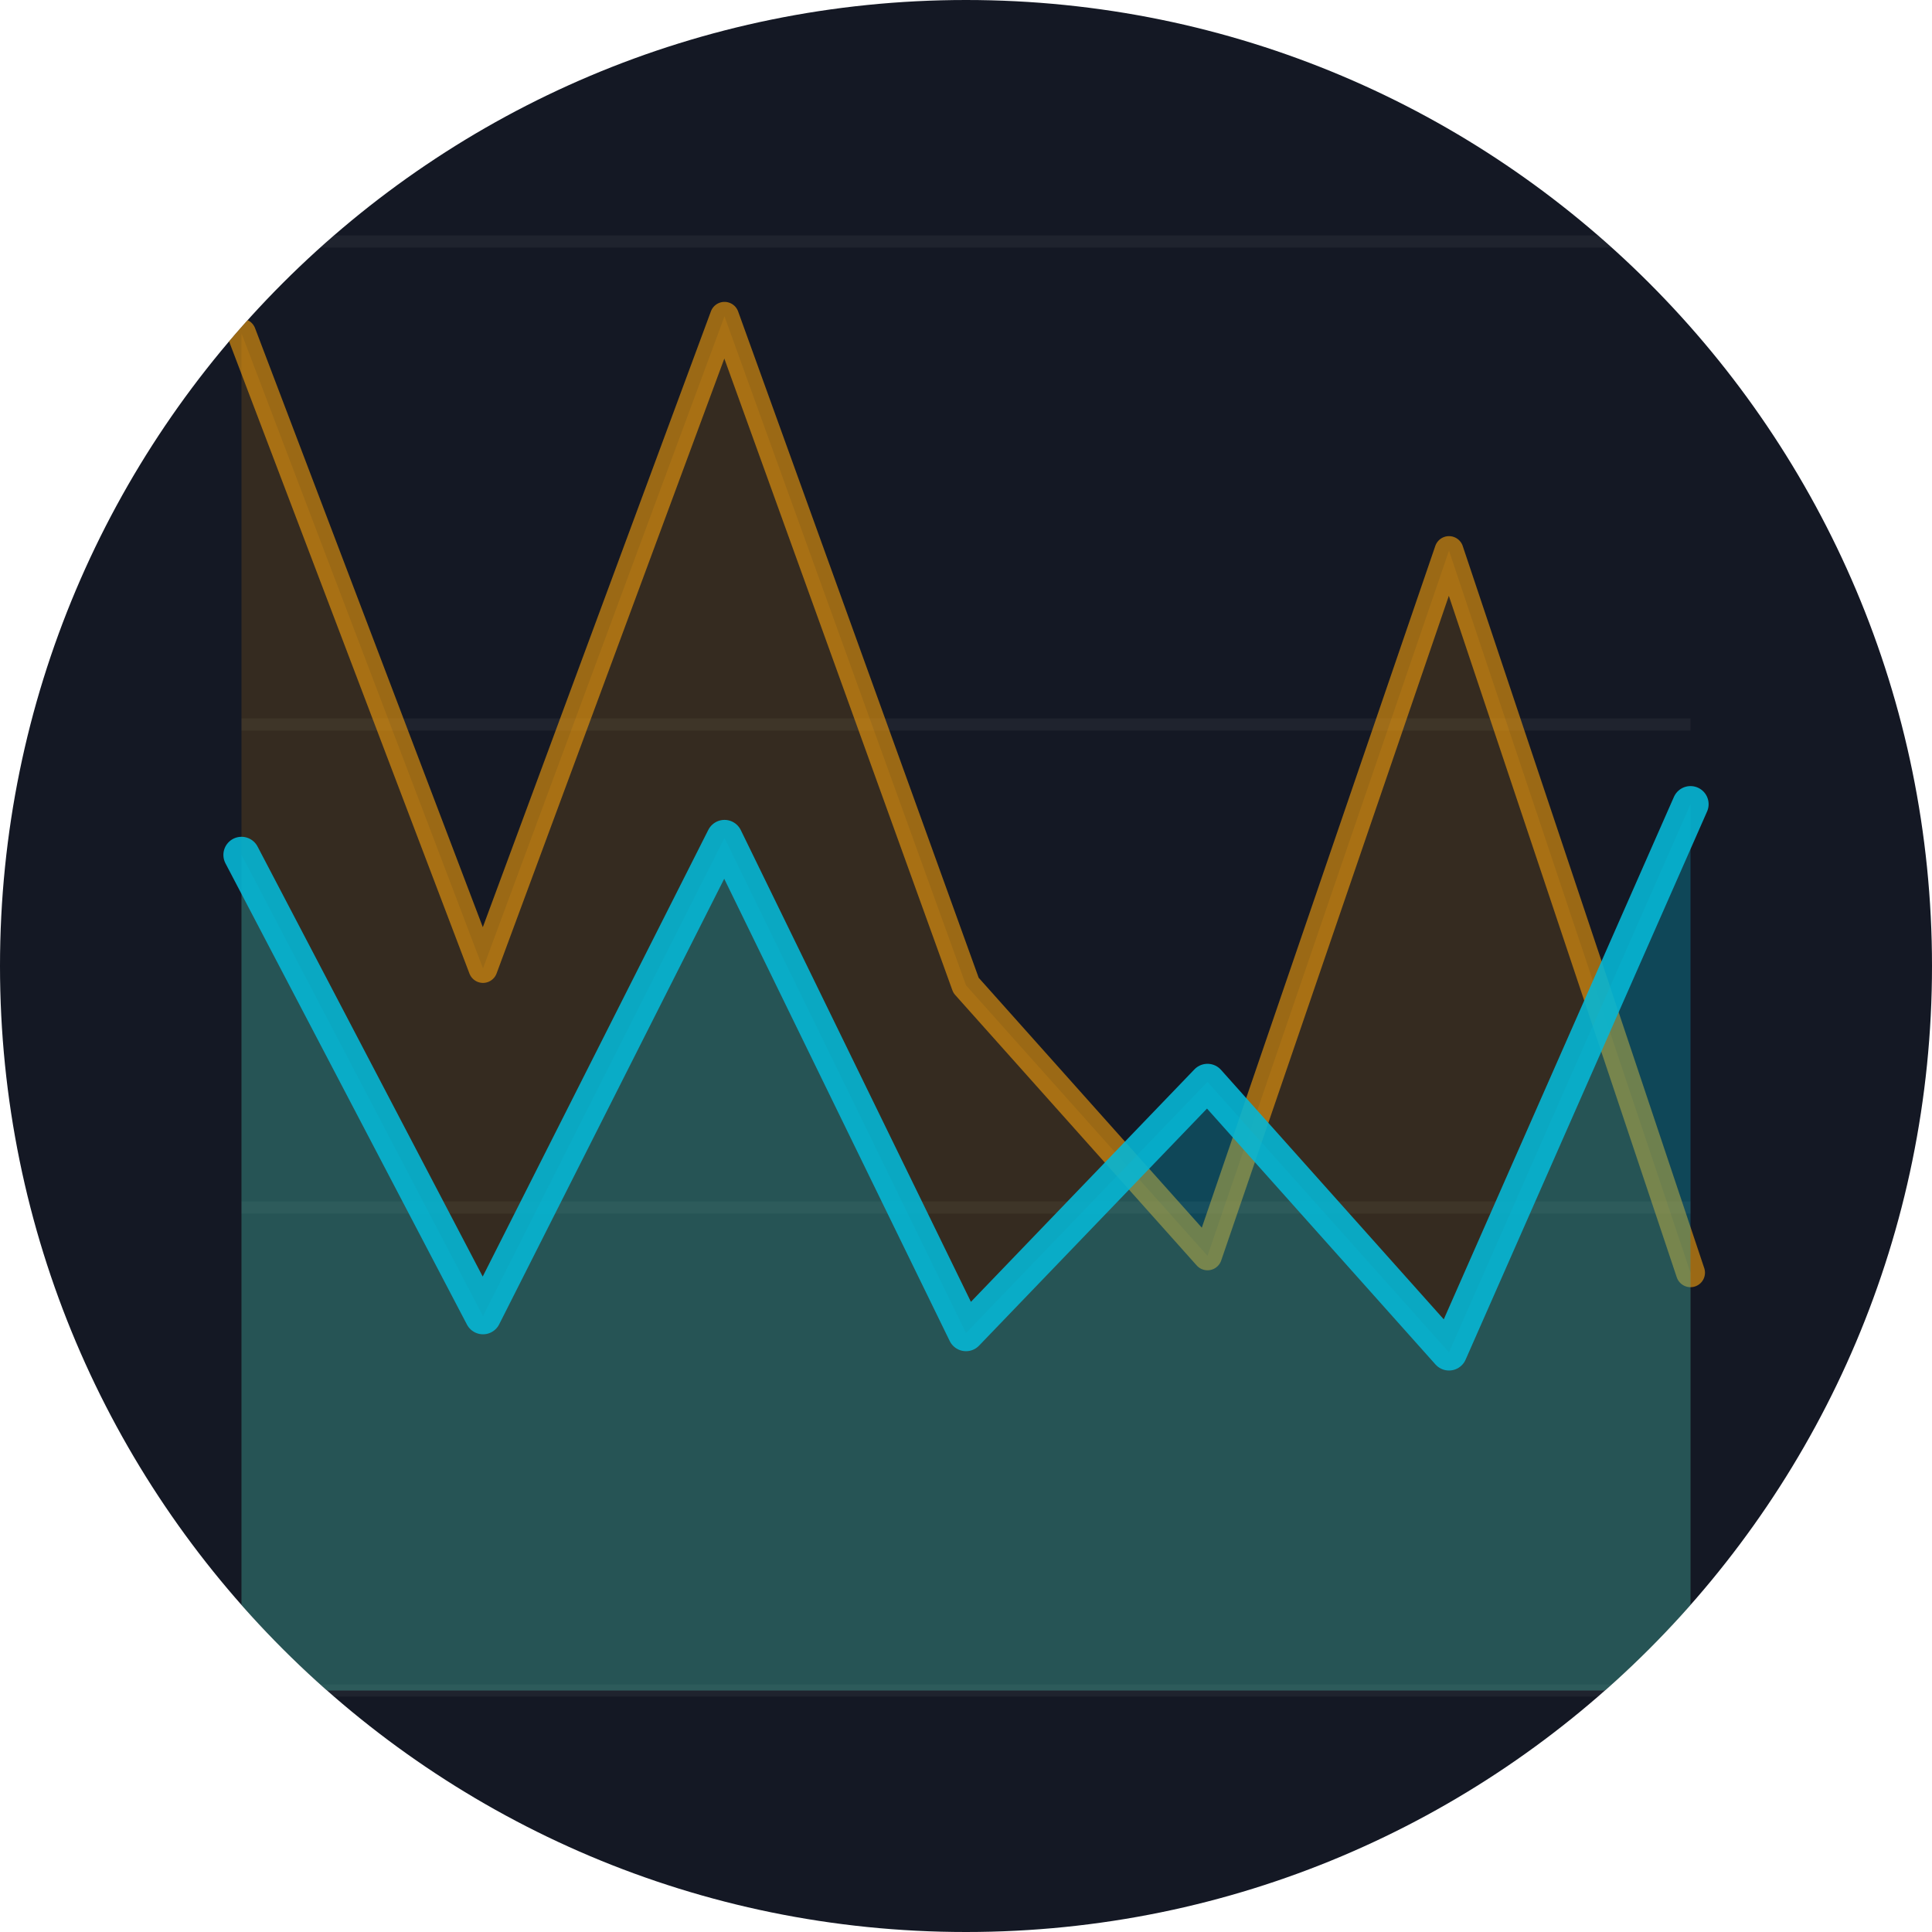
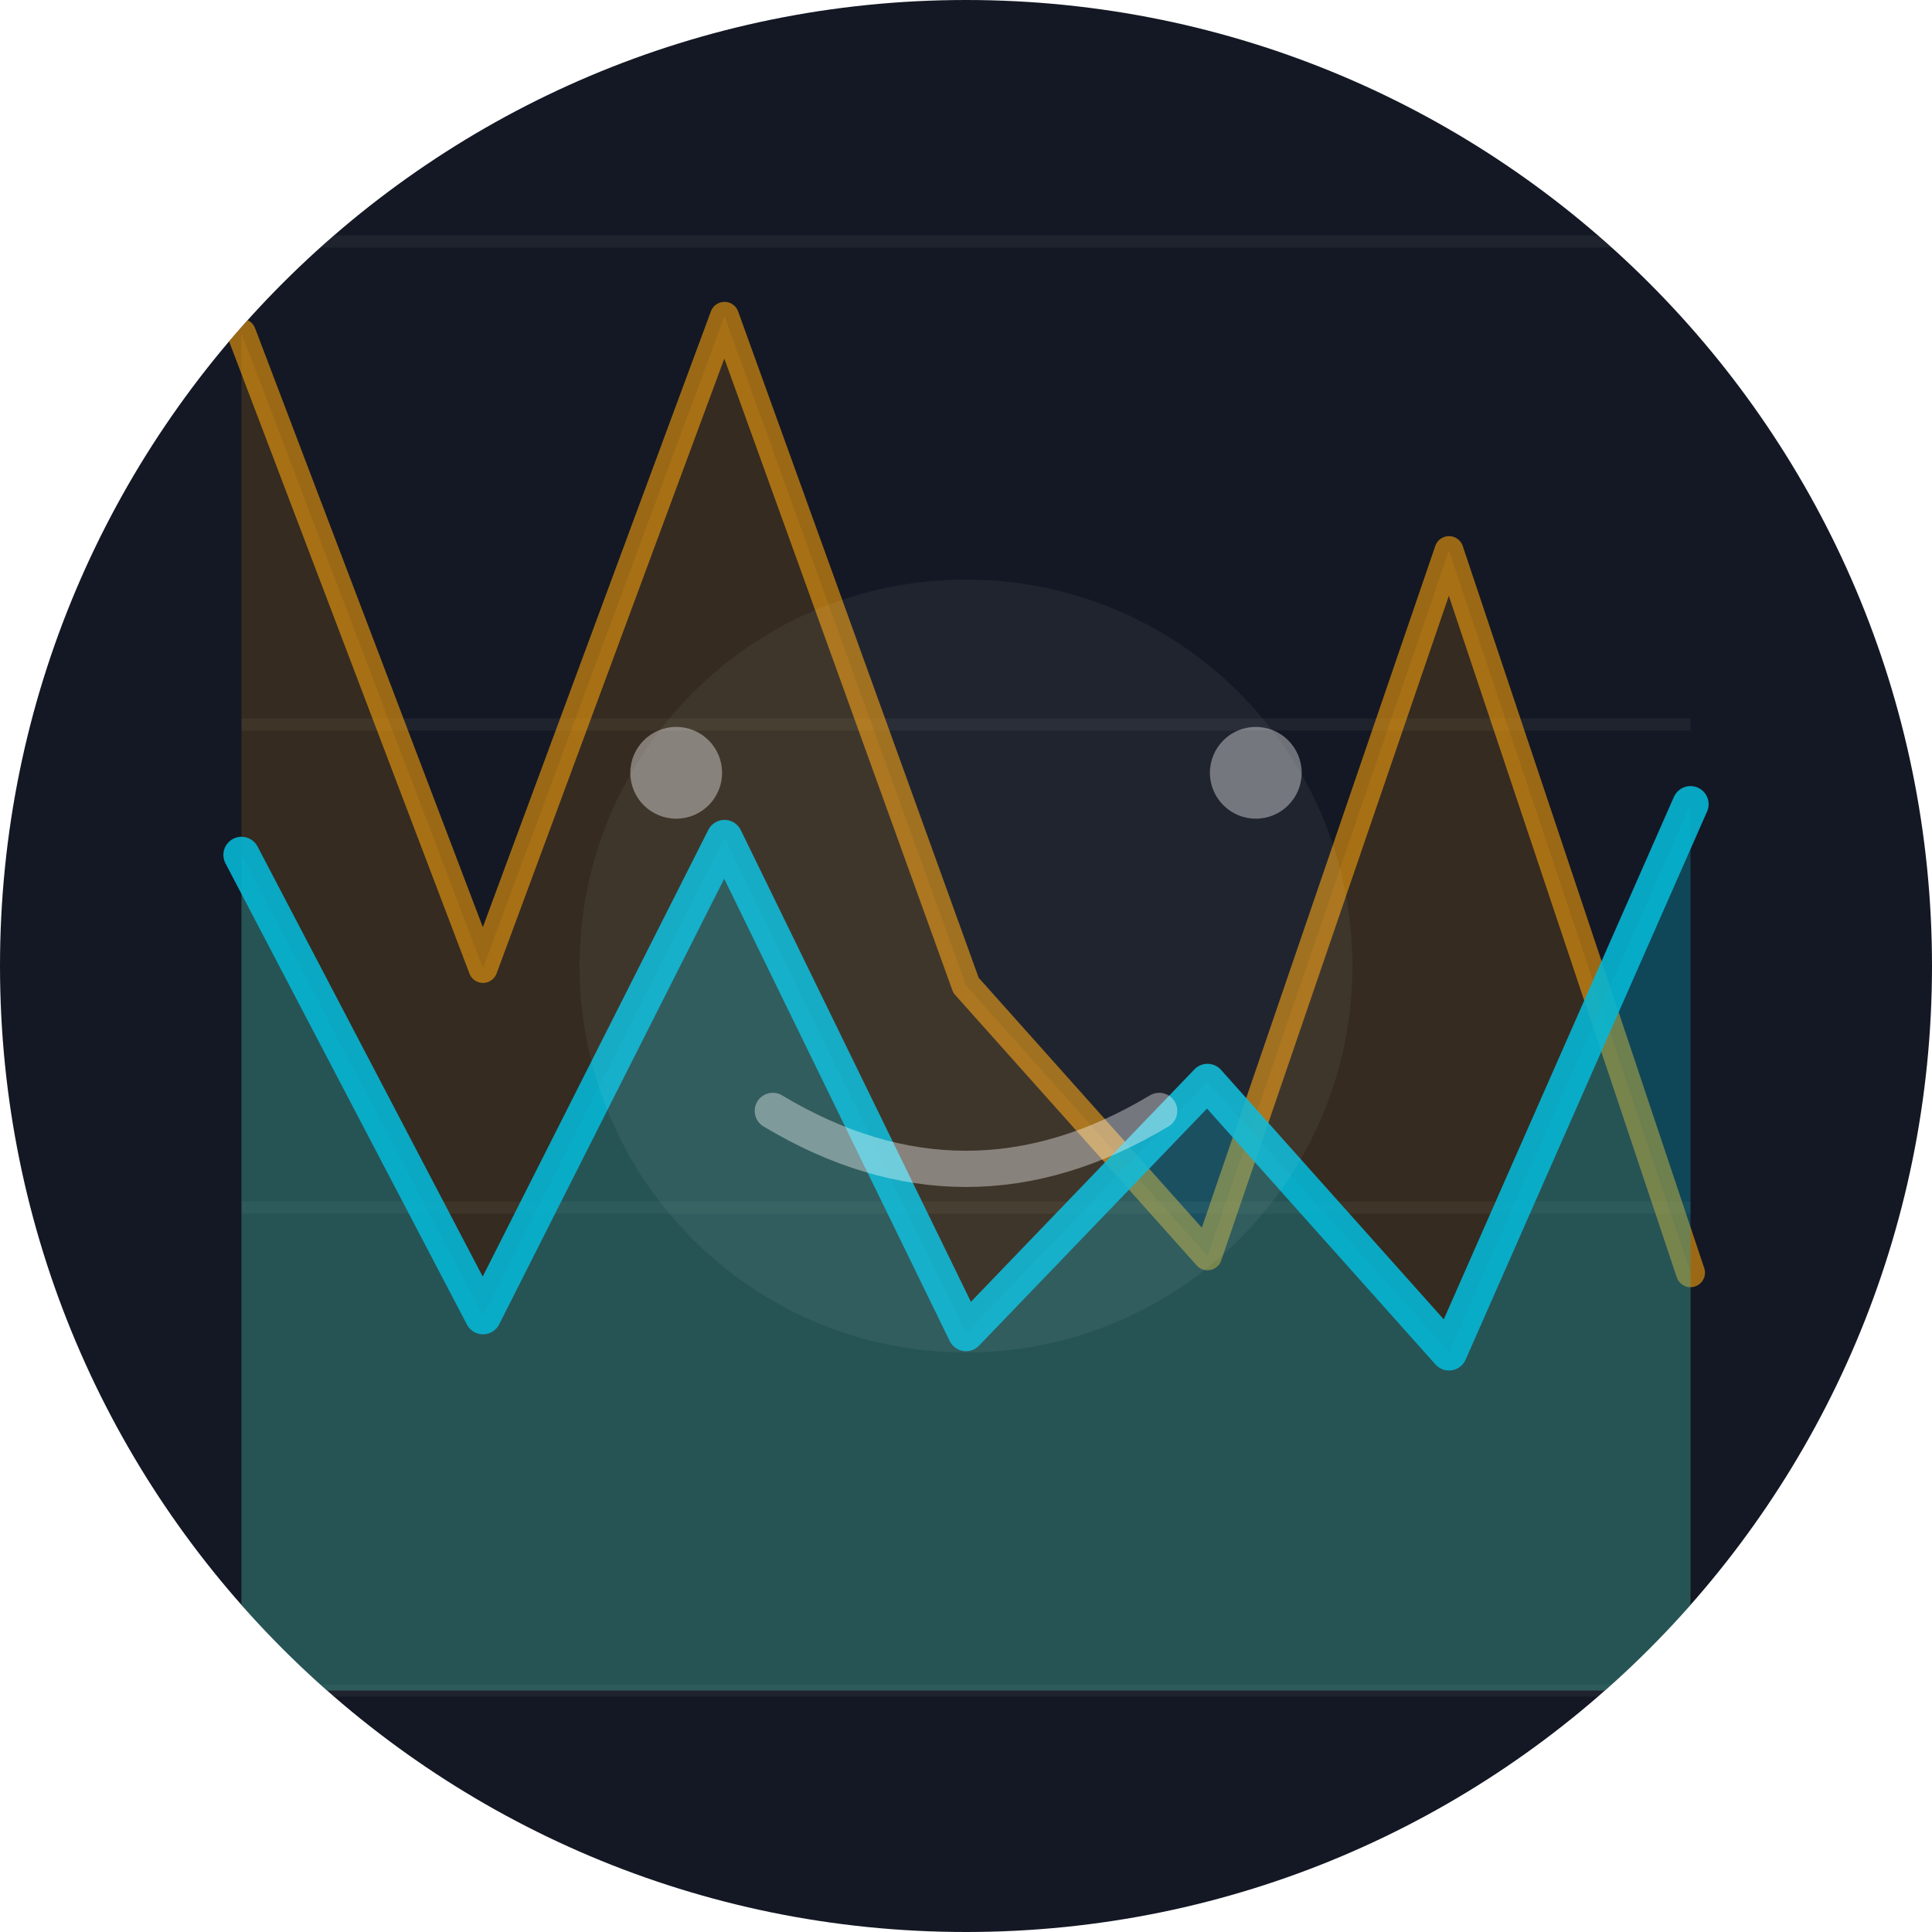
<svg xmlns="http://www.w3.org/2000/svg" viewBox="0 0 80 80" fill="none" width="40" height="40">
  <defs>
    <clipPath id="vc645088871">
      <circle cx="40" cy="40" r="40" />
    </clipPath>
  </defs>
  <g clip-path="url(#vc645088871)">
    <rect width="80" height="80" fill="#141824" />
    <line x1="10" y1="10.0" x2="70" y2="10.0" stroke="rgba(255,255,255,0.05)" stroke-width="0.5" />
    <line x1="10" y1="30.0" x2="70" y2="30.0" stroke="rgba(255,255,255,0.05)" stroke-width="0.5" />
    <line x1="10" y1="50.0" x2="70" y2="50.0" stroke="rgba(255,255,255,0.05)" stroke-width="0.5" />
    <line x1="10" y1="70.0" x2="70" y2="70.0" stroke="rgba(255,255,255,0.05)" stroke-width="0.5" />
    <path d="M10,70 L10.0,13.8 L20.0,40.1 L30.0,13.1 L40.0,40.8 L50.0,52.0 L60.0,22.8 L70.0,52.7 L70.0,70 Z" fill="#f59e0b" fill-opacity="0.15" />
    <path d="M10.0,13.8 L20.0,40.1 L30.0,13.1 L40.0,40.8 L50.0,52.0 L60.0,22.8 L70.0,52.7 " fill="none" stroke="#f59e0b" stroke-width="1.2" stroke-linecap="round" stroke-linejoin="round" opacity="0.6" />
    <path d="M10,70 L10.0,35.4 L20.0,54.5 L30.0,34.7 L40.0,55.2 L50.0,44.8 L60.0,56.0 L70.0,33.3 L70.0,70 Z" fill="#06b6d4" fill-opacity="0.3" />
    <path d="M10.0,35.4 L20.0,54.5 L30.0,34.7 L40.0,55.2 L50.0,44.8 L60.0,56.0 L70.0,33.3 " fill="none" stroke="#06b6d4" stroke-width="1.5" stroke-linecap="round" stroke-linejoin="round" opacity="0.9" />
+     <g opacity="0.85">
+       <circle cx="40" cy="40" r="16" fill="rgba(255,255,255,0.06)" />
+       <circle cx="28.0" cy="32.0" r="1.9" fill="rgba(255,255,255,0.45)" />
+       <circle cx="52.0" cy="32.0" r="1.9" fill="rgba(255,255,255,0.45)" />
+       <path d="M32.0 46.0 Q40 50.8 48.0 46.0" fill="none" stroke="rgba(255,255,255,0.45)" stroke-width="1.5" stroke-linecap="round" />
+     </g>
  </g>
</svg>
